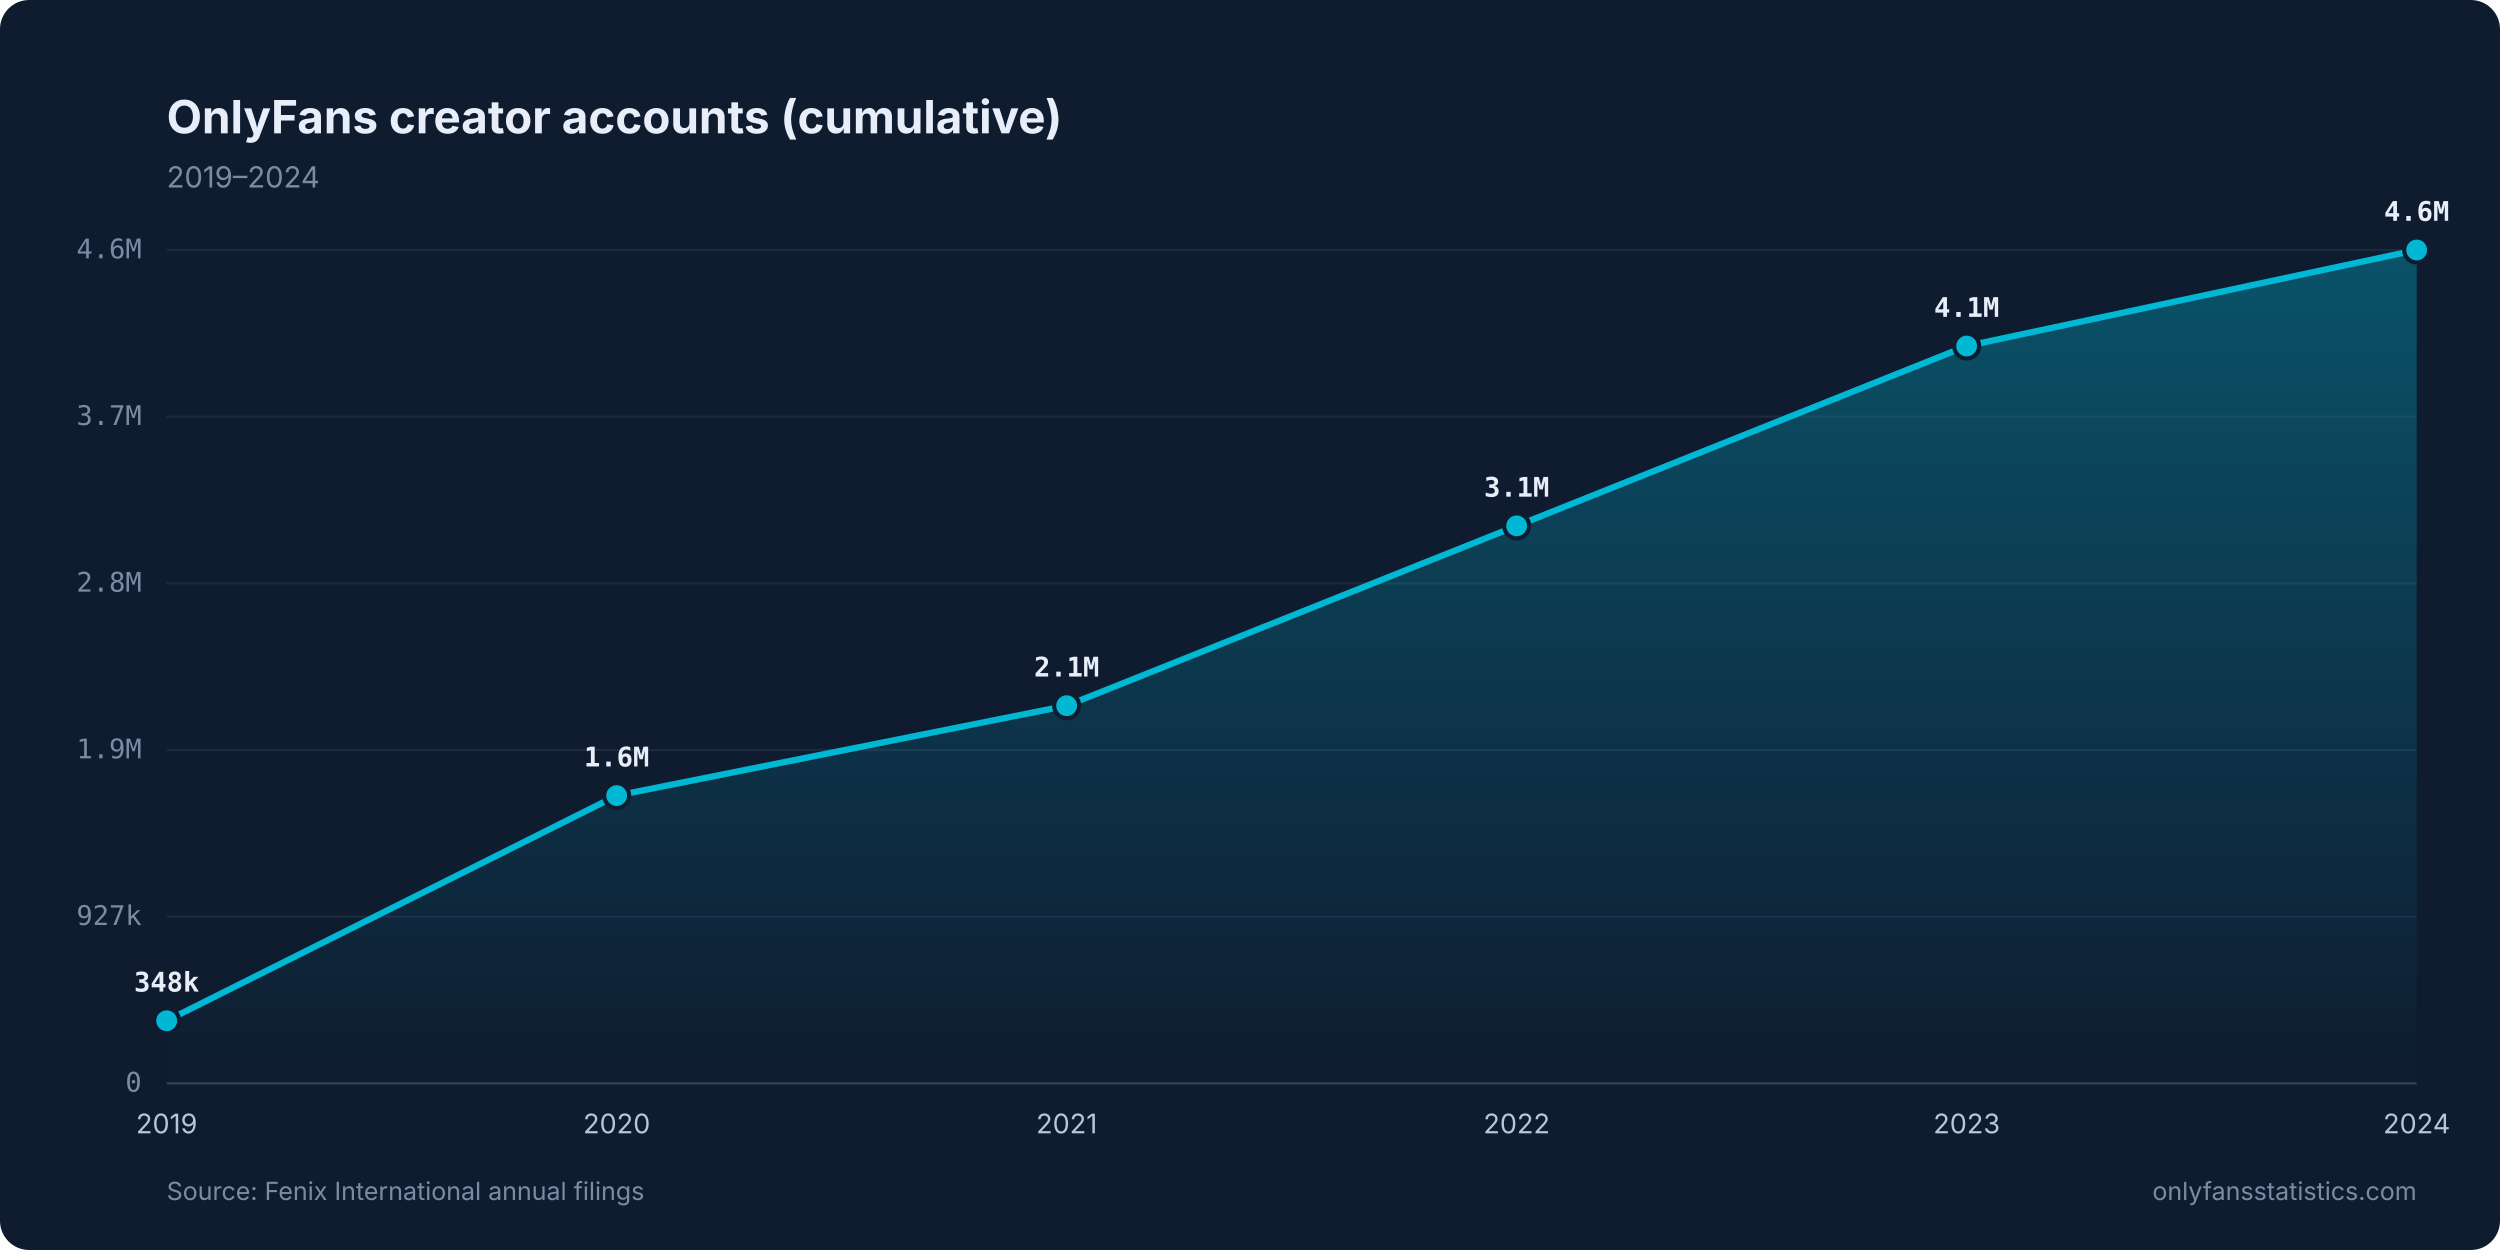
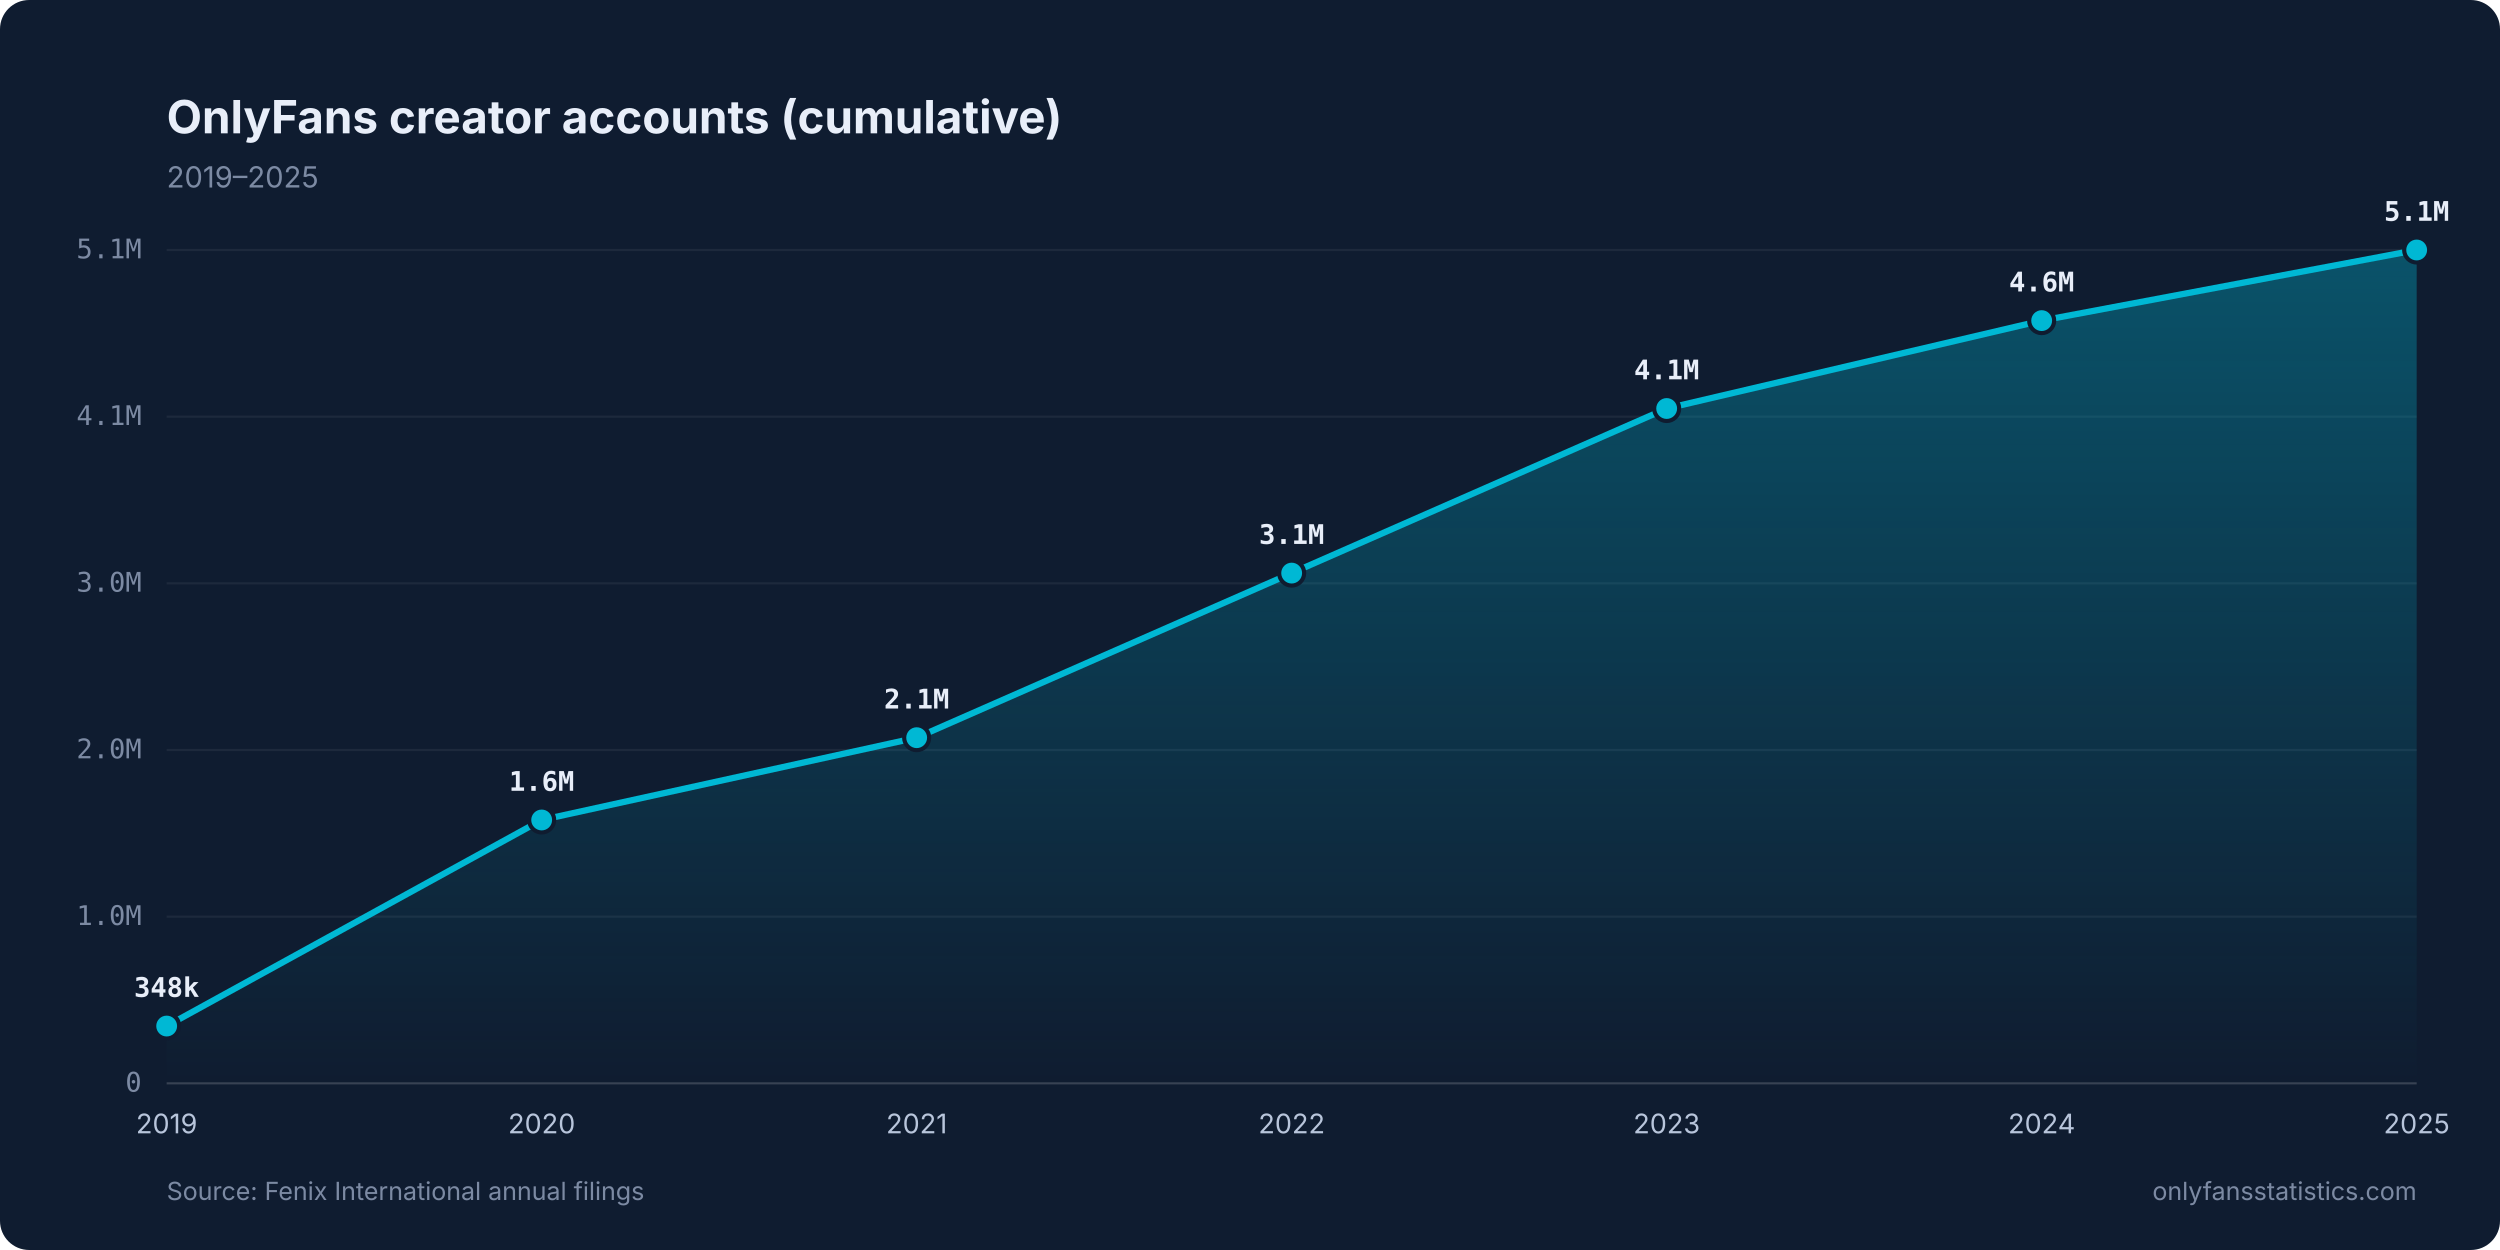
<svg xmlns="http://www.w3.org/2000/svg" viewBox="0 0 1200 600" width="1200" height="600" role="img" aria-label="OnlyFans creator accounts (cumulative)" preserveAspectRatio="xMidYMid meet">
  <style>
    .bg { fill: #0f1c30; }
    .grid { stroke: rgba(255,255,255,0.06); stroke-width: 1; }
    .axis { stroke: rgba(255,255,255,0.12); stroke-width: 1; }
    .ink { fill: #e8eef9; font-family: Inter, system-ui, sans-serif; }
    .ink2 { fill: #b8c5db; font-family: Inter, system-ui, sans-serif; }
    .ink3 { fill: #7c8aa3; font-family: Inter, system-ui, sans-serif; }
    .num { font-family: "JetBrains Mono", ui-monospace, monospace; font-feature-settings: "tnum"; }
    .title { font-size: 22px; font-weight: 700; }
    .subtitle { font-size: 14px; }
    .axislabel { font-size: 13px; }
    .valuelabel { font-size: 13px; font-weight: 600; }
    .legend { font-size: 14px; }
    .footer { font-size: 12px; }
  </style>
  <rect width="100%" height="100%" class="bg" rx="14" />
  <defs>
    <linearGradient id="lineGrad" x1="0" y1="0" x2="0" y2="1">
      <stop offset="0%" stop-color="#00b8d4" stop-opacity="0.35" />
      <stop offset="100%" stop-color="#00b8d4" stop-opacity="0" />
    </linearGradient>
  </defs>
  <text x="80" y="64" class="ink title">OnlyFans creator accounts (cumulative)</text>
-   <text x="80" y="90" class="ink3 subtitle">2019–2024</text>
+   <text x="80" y="90" class="ink3 subtitle">2019–2025</text>
  <line x1="80" y1="520" x2="1160" y2="520" class="grid" />
  <text x="68" y="524" text-anchor="end" class="num ink3 axislabel">0</text>
  <line x1="80" y1="440" x2="1160" y2="440" class="grid" />
-   <text x="68" y="444" text-anchor="end" class="num ink3 axislabel">927k</text>
+   <text x="68" y="444" text-anchor="end" class="num ink3 axislabel">1.0M</text>
  <line x1="80" y1="360" x2="1160" y2="360" class="grid" />
-   <text x="68" y="364" text-anchor="end" class="num ink3 axislabel">1.9M</text>
+   <text x="68" y="364" text-anchor="end" class="num ink3 axislabel">2.0M</text>
  <line x1="80" y1="280" x2="1160" y2="280" class="grid" />
-   <text x="68" y="284" text-anchor="end" class="num ink3 axislabel">2.8M</text>
+   <text x="68" y="284" text-anchor="end" class="num ink3 axislabel">3.0M</text>
  <line x1="80" y1="200" x2="1160" y2="200" class="grid" />
-   <text x="68" y="204" text-anchor="end" class="num ink3 axislabel">3.7M</text>
+   <text x="68" y="204" text-anchor="end" class="num ink3 axislabel">4.1M</text>
  <line x1="80" y1="120" x2="1160" y2="120" class="grid" />
-   <text x="68" y="124" text-anchor="end" class="num ink3 axislabel">4.6M</text>
-   <path d="M 80,520 L 80,489.961 L 296,381.89 L 512,338.731 L 728,252.413 L 944,166.094 L 1160,120 L 1160,520 Z" fill="url(#lineGrad)" />
-   <polyline points="80,489.961 296,381.89 512,338.731 728,252.413 944,166.094 1160,120" fill="none" stroke="#00b8d4" stroke-width="3" stroke-linecap="round" stroke-linejoin="round" />
-   <circle cx="80" cy="489.961" r="6" fill="#00b8d4" stroke="#0f1c30" stroke-width="2" />
-   <text x="80" y="475.961" text-anchor="middle" class="num ink valuelabel">348k</text>
+   <text x="68" y="124" text-anchor="end" class="num ink3 axislabel">5.1M</text>
+   <path d="M 80,520 L 80,492.506 L 260,393.593 L 440,354.09 L 620,275.086 L 800,196.081 L 980,153.893 L 1160,120 L 1160,520 Z" fill="url(#lineGrad)" />
+   <polyline points="80,492.506 260,393.593 440,354.09 620,275.086 800,196.081 980,153.893 1160,120" fill="none" stroke="#00b8d4" stroke-width="3" stroke-linecap="round" stroke-linejoin="round" />
+   <circle cx="80" cy="492.506" r="6" fill="#00b8d4" stroke="#0f1c30" stroke-width="2" />
+   <text x="80" y="478.506" text-anchor="middle" class="num ink valuelabel">348k</text>
  <text x="80" y="544" text-anchor="middle" class="ink2 axislabel">2019</text>
-   <circle cx="296" cy="381.89" r="6" fill="#00b8d4" stroke="#0f1c30" stroke-width="2" />
-   <text x="296" y="367.89" text-anchor="middle" class="num ink valuelabel">1.6M</text>
-   <text x="296" y="544" text-anchor="middle" class="ink2 axislabel">2020</text>
-   <circle cx="512" cy="338.731" r="6" fill="#00b8d4" stroke="#0f1c30" stroke-width="2" />
-   <text x="512" y="324.731" text-anchor="middle" class="num ink valuelabel">2.1M</text>
-   <text x="512" y="544" text-anchor="middle" class="ink2 axislabel">2021</text>
-   <circle cx="728" cy="252.413" r="6" fill="#00b8d4" stroke="#0f1c30" stroke-width="2" />
-   <text x="728" y="238.413" text-anchor="middle" class="num ink valuelabel">3.1M</text>
-   <text x="728" y="544" text-anchor="middle" class="ink2 axislabel">2022</text>
-   <circle cx="944" cy="166.094" r="6" fill="#00b8d4" stroke="#0f1c30" stroke-width="2" />
-   <text x="944" y="152.094" text-anchor="middle" class="num ink valuelabel">4.1M</text>
-   <text x="944" y="544" text-anchor="middle" class="ink2 axislabel">2023</text>
+   <circle cx="260" cy="393.593" r="6" fill="#00b8d4" stroke="#0f1c30" stroke-width="2" />
+   <text x="260" y="379.593" text-anchor="middle" class="num ink valuelabel">1.6M</text>
+   <text x="260" y="544" text-anchor="middle" class="ink2 axislabel">2020</text>
+   <circle cx="440" cy="354.09" r="6" fill="#00b8d4" stroke="#0f1c30" stroke-width="2" />
+   <text x="440" y="340.09" text-anchor="middle" class="num ink valuelabel">2.1M</text>
+   <text x="440" y="544" text-anchor="middle" class="ink2 axislabel">2021</text>
+   <circle cx="620" cy="275.086" r="6" fill="#00b8d4" stroke="#0f1c30" stroke-width="2" />
+   <text x="620" y="261.086" text-anchor="middle" class="num ink valuelabel">3.1M</text>
+   <text x="620" y="544" text-anchor="middle" class="ink2 axislabel">2022</text>
+   <circle cx="800" cy="196.081" r="6" fill="#00b8d4" stroke="#0f1c30" stroke-width="2" />
+   <text x="800" y="182.081" text-anchor="middle" class="num ink valuelabel">4.1M</text>
+   <text x="800" y="544" text-anchor="middle" class="ink2 axislabel">2023</text>
+   <circle cx="980" cy="153.893" r="6" fill="#00b8d4" stroke="#0f1c30" stroke-width="2" />
+   <text x="980" y="139.893" text-anchor="middle" class="num ink valuelabel">4.6M</text>
+   <text x="980" y="544" text-anchor="middle" class="ink2 axislabel">2024</text>
  <circle cx="1160" cy="120" r="6" fill="#00b8d4" stroke="#0f1c30" stroke-width="2" />
-   <text x="1160" y="106" text-anchor="middle" class="num ink valuelabel">4.6M</text>
-   <text x="1160" y="544" text-anchor="middle" class="ink2 axislabel">2024</text>
+   <text x="1160" y="106" text-anchor="middle" class="num ink valuelabel">5.1M</text>
+   <text x="1160" y="544" text-anchor="middle" class="ink2 axislabel">2025</text>
  <line x1="80" y1="520" x2="1160" y2="520" class="axis" />
  <text x="80" y="576" class="ink3 footer">Source: Fenix International annual filings</text>
  <text x="1160" y="576" text-anchor="end" class="ink3 footer">onlyfansstatistics.com</text>
</svg>
